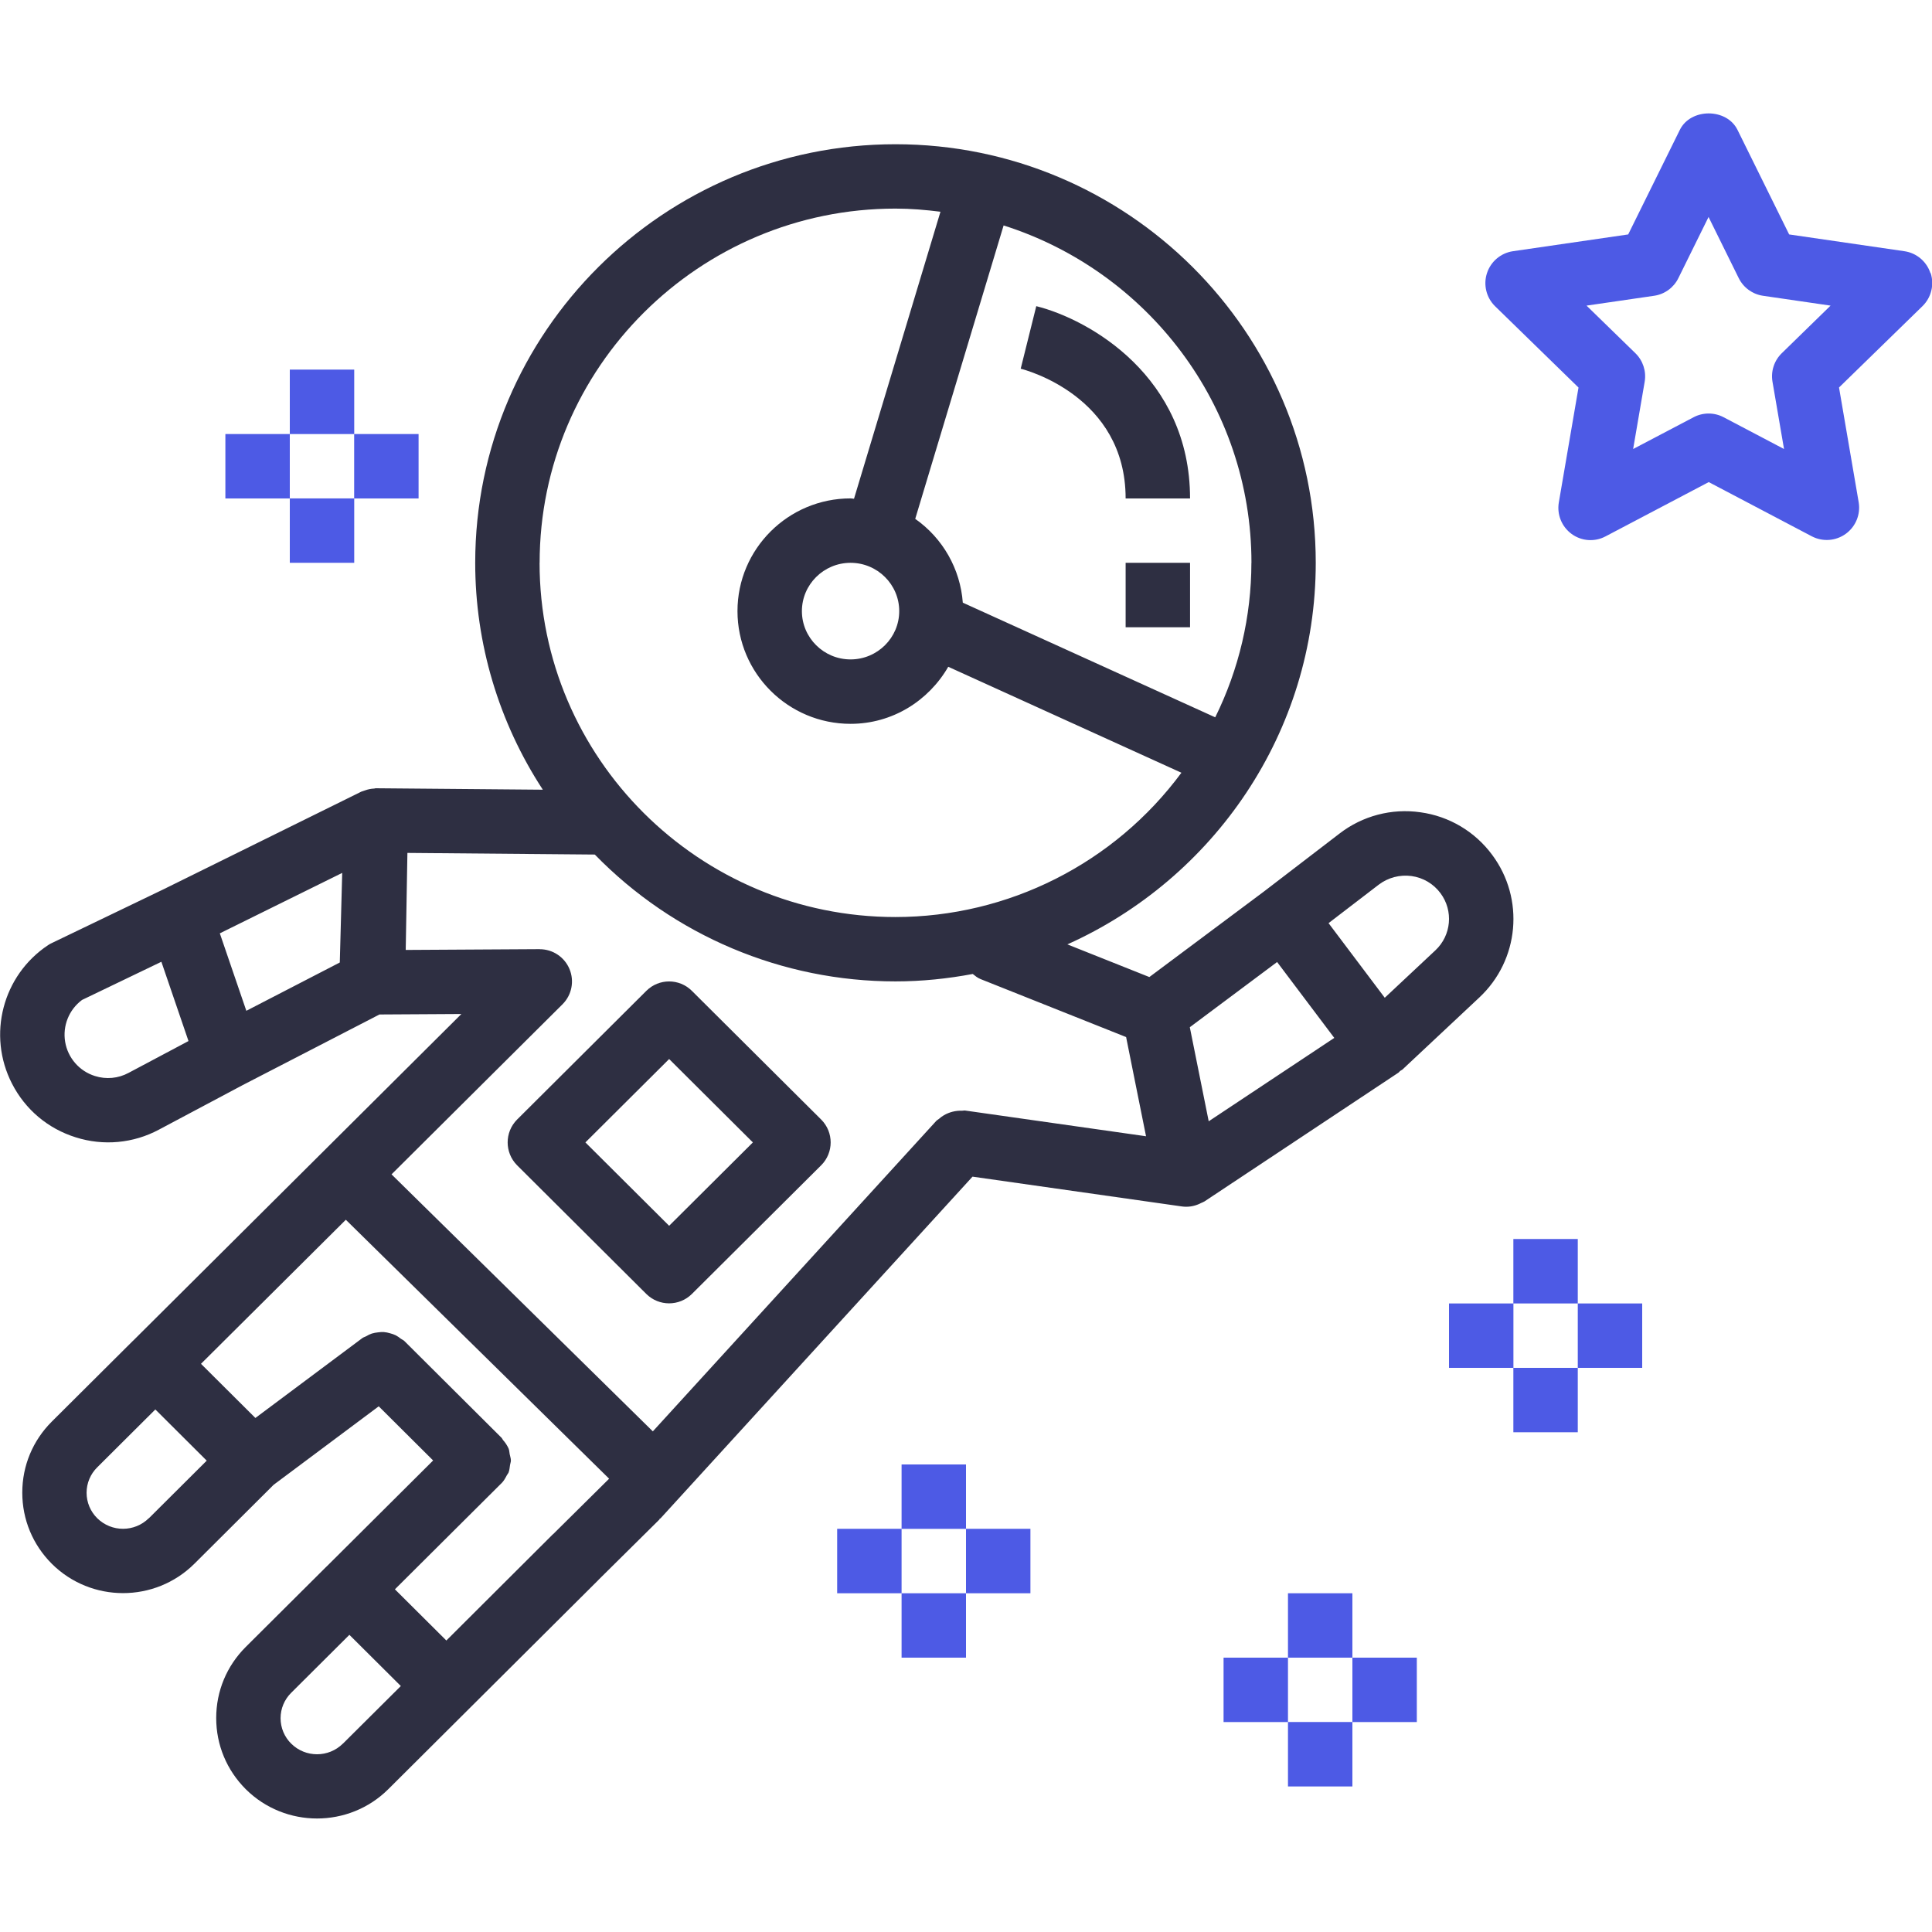
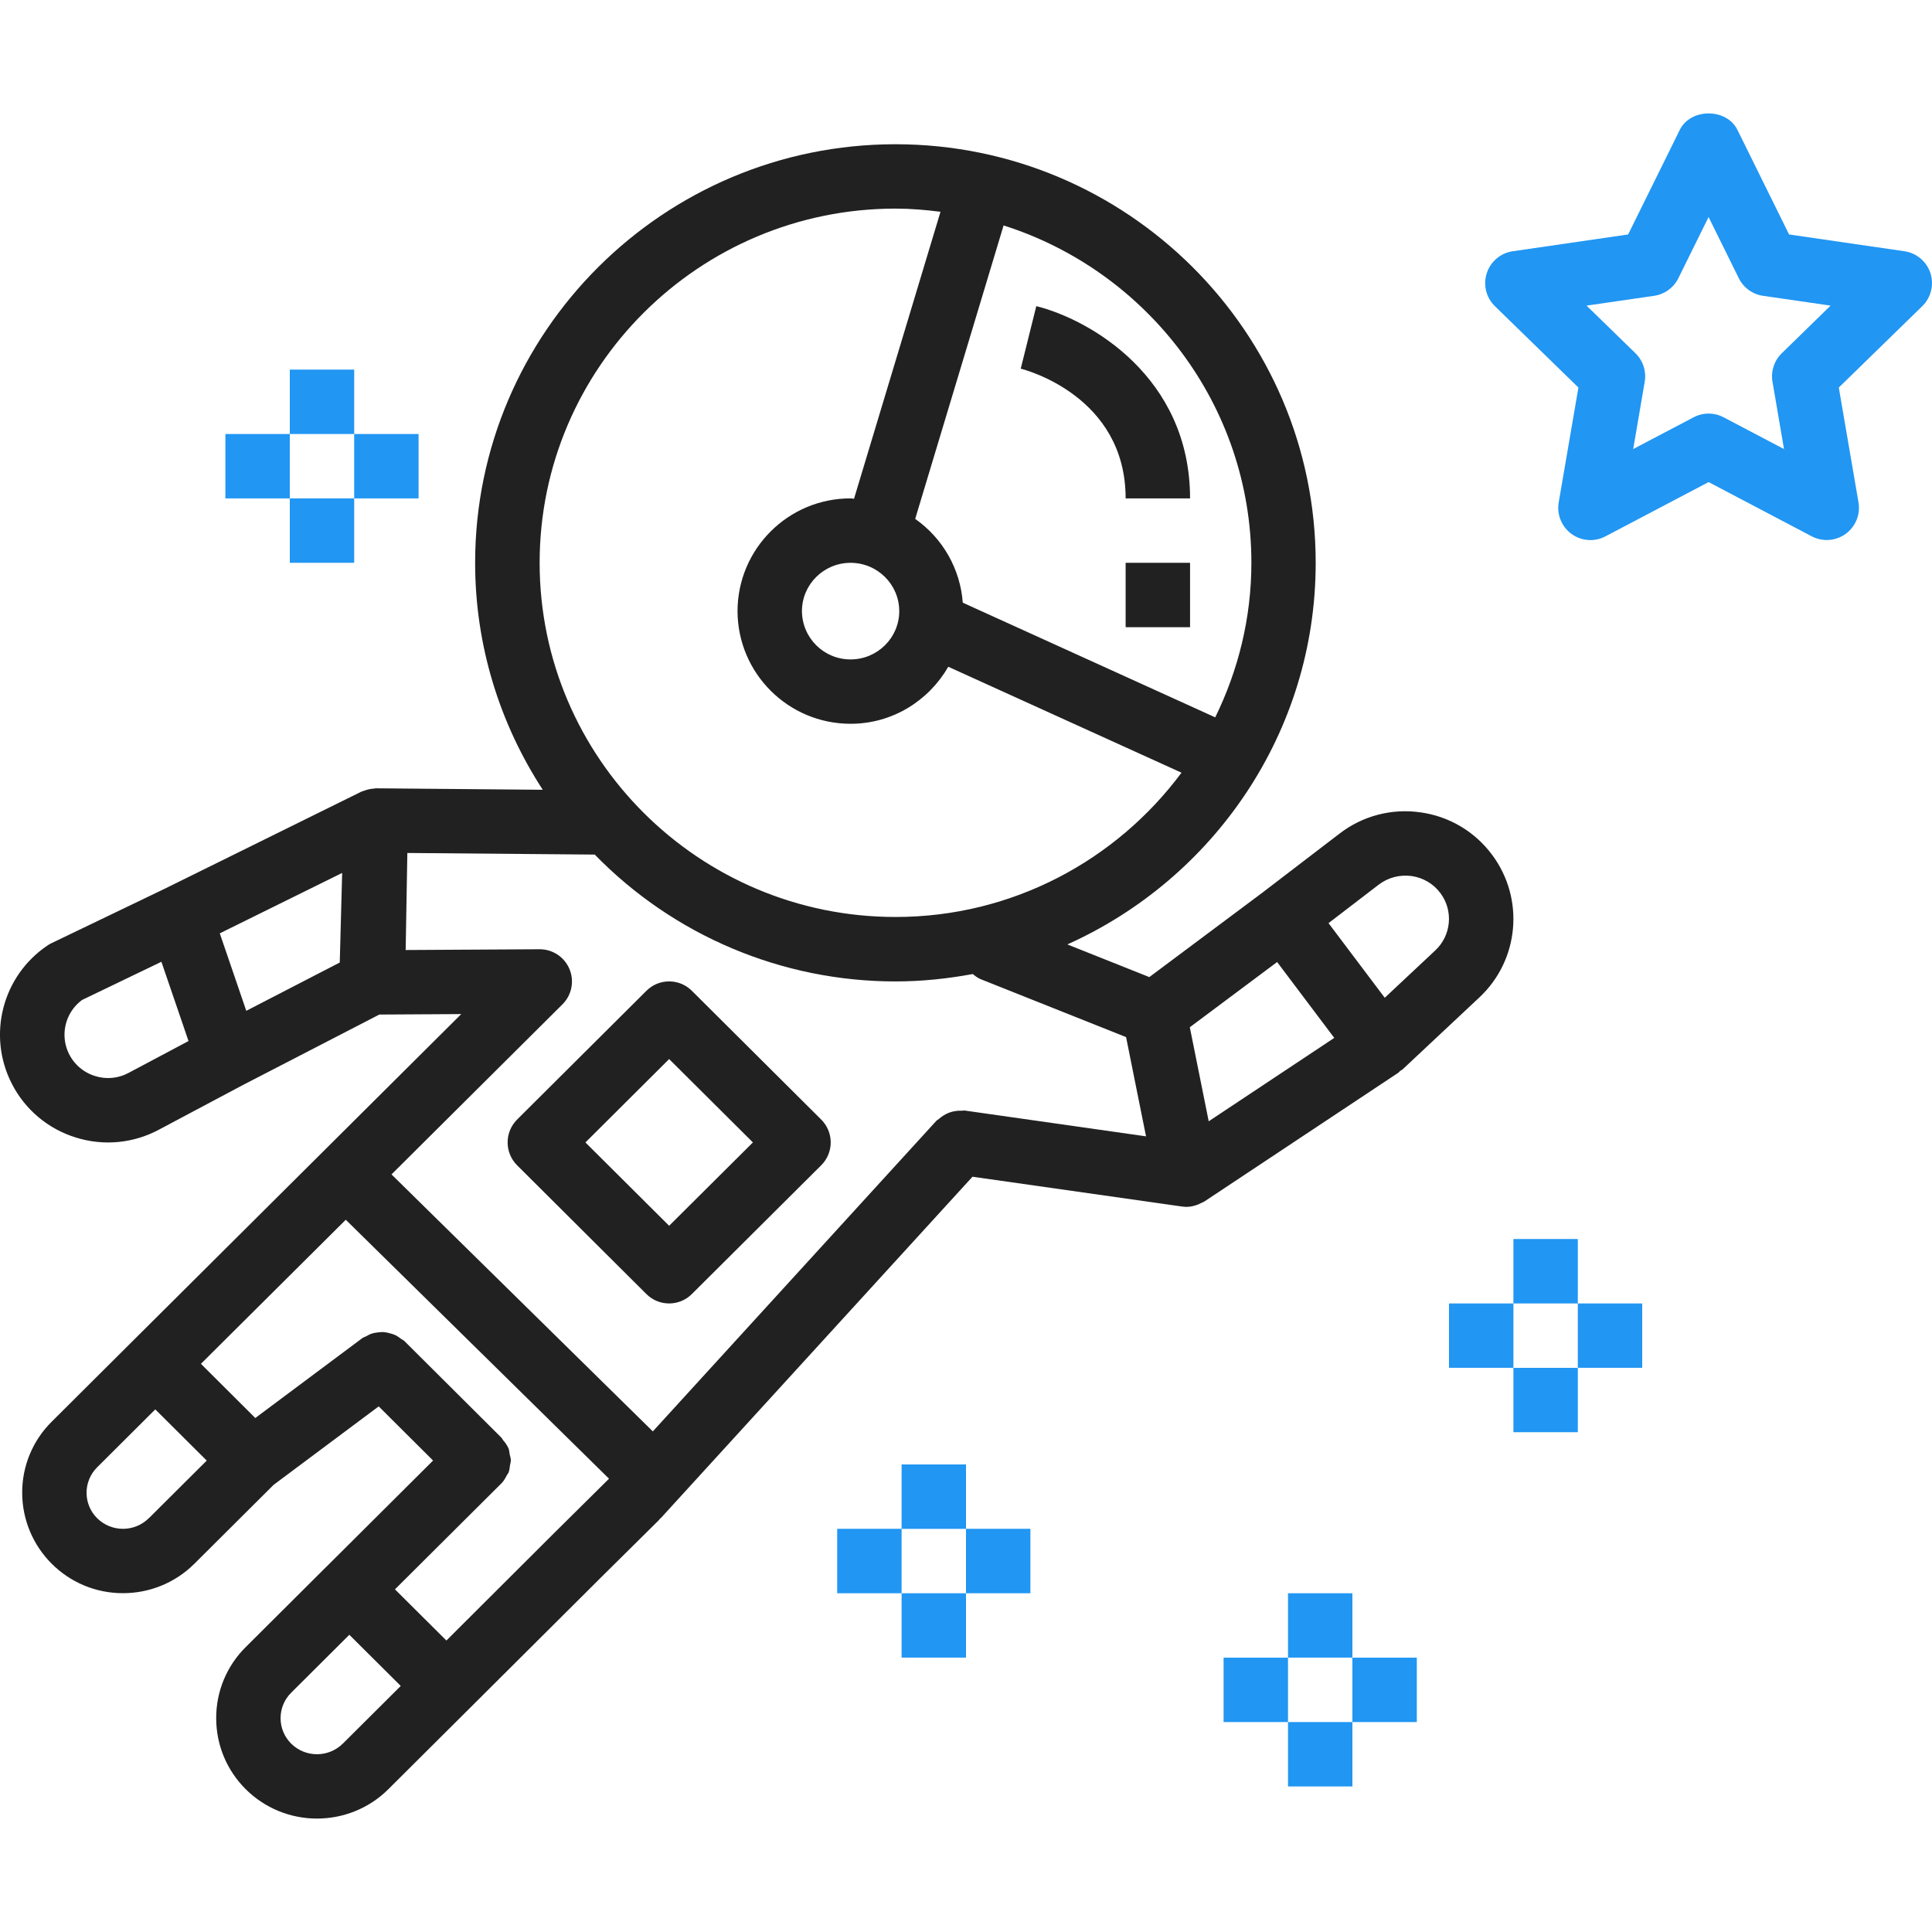
- <svg xmlns="http://www.w3.org/2000/svg" width="32" height="32">
-   <path fill="#4d5ae5" d="M31.974 4.524a.534.534 0 0 0-.43-.363l-1.91-.278-.855-1.731c-.179-.365-.777-.365-.956 0l-.855 1.731-1.91.278a.535.535 0 0 0-.296.91l1.383 1.348-.326 1.903c-.034.2.048.402.212.522a.53.53 0 0 0 .562.04l1.709-.899 1.709.899a.536.536 0 0 0 .775-.563l-.326-1.903 1.383-1.348a.536.536 0 0 0 .135-.547zm-2.463 1.327a.534.534 0 0 0-.153.472l.191 1.114-1-.526a.533.533 0 0 0-.498 0l-1.001.526.191-1.114a.534.534 0 0 0-.153-.472l-.81-.789 1.119-.163a.532.532 0 0 0 .402-.292l.5-1.013.5 1.013a.535.535 0 0 0 .402.292l1.119.163-.809.789zM26.133 20.522h-1.067v1.067h1.067v-1.067zM26.133 22.656h-1.067v1.067h1.067v-1.067zM27.2 21.589h-1.067v1.067H27.2v-1.067zM25.067 21.589H24v1.067h1.067v-1.067zM22.4 26.389h-1.067v1.067H22.4v-1.067zM22.4 28.522h-1.067v1.067H22.4v-1.067zM23.467 27.456H22.4v1.067h1.067v-1.067zM21.333 27.456h-1.067v1.067h1.067v-1.067zM16 24.256h-1.067v1.067H16v-1.067zM16 26.389h-1.067v1.067H16v-1.067zM17.067 25.322H16v1.067h1.067v-1.067zM14.933 25.322h-1.067v1.067h1.067v-1.067zM5.867 6.122H4.8v1.067h1.067V6.122zM5.867 8.255H4.8v1.067h1.067V8.255z" />
-   <path fill="#4d5ae5" d="M6.933 7.189H5.866v1.067h1.067V7.189zM4.8 7.189H3.733v1.067H4.8V7.189z" />
-   <path fill="#2e2f42" d="M24.715 14.159a1.775 1.775 0 0 0-1.188-.705 1.778 1.778 0 0 0-1.34.352l-1.252.96-1.898 1.417-1.358-.541c2.421-1.086 4.114-3.508 4.114-6.32 0-3.823-3.123-6.933-6.961-6.933s-6.961 3.11-6.961 6.933a6.86 6.86 0 0 0 1.12 3.758l-2.764-.024h-.005c-.009 0-.015.004-.023.005a.515.515 0 0 0-.155.031l-.038.013c-.006.003-.013.003-.019.006l-3.233 1.596-.001.001-1.893.911a.397.397 0 0 0-.063.035 1.779 1.779 0 0 0-.598 2.295c.22.429.595.745 1.056.889a1.776 1.776 0 0 0 1.378-.128l1.388-.738 2.264-1.169 1.357-.008L2.2 22.211l-.002.001-1.339 1.333c-.316.315-.49.732-.49 1.178s.174.863.49 1.179c.325.323.752.485 1.179.485s.854-.162 1.18-.485l1.314-1.309 1.741-1.3.901.897-1.762 1.754-.002.001-1.339 1.333c-.316.315-.49.732-.49 1.178s.174.863.49 1.179c.325.323.753.485 1.18.485s.855-.162 1.18-.485l3.482-3.467.001-.002 1.01-1-.004-.004c.006-.006.015-.009.022-.015l5.166-5.658 3.471.494a.52.52 0 0 0 .262-.033c.018-.006.033-.015.05-.023.019-.01.039-.015.058-.027l3.213-2.133c.012-.008.018-.021.029-.029.013-.01.029-.014.041-.026l1.271-1.191c.662-.62.753-1.635.212-2.362zM2.13 17.77a.714.714 0 0 1-.558.052.717.717 0 0 1-.213-1.26l1.314-.632.449 1.313-.992.527zm3.498-1.828-1.548.8-.439-1.283 2.027-1.001-.04 1.484zm15.099-6.62a5.79 5.79 0 0 1-.599 2.559l-4.181-1.899a1.863 1.863 0 0 0-.788-1.388l1.464-4.86c2.378.756 4.105 2.974 4.105 5.588zm-11.789 0c0-3.235 2.644-5.867 5.894-5.867.253 0 .5.021.745.052l-1.432 4.754c-.019-.001-.037-.006-.057-.006-1.033 0-1.873.837-1.873 1.867s.84 1.867 1.873 1.867c.694 0 1.294-.383 1.618-.945l3.862 1.755a5.894 5.894 0 0 1-4.737 2.39c-3.25 0-5.894-2.632-5.894-5.867zm5.956.8c0 .441-.362.8-.806.8s-.806-.359-.806-.8c0-.441.362-.8.806-.8s.806.359.806.8zM2.465 25.146a.608.608 0 0 1-.854.001.592.592 0 0 1 0-.844l.962-.958.851.848-.959.955zm3.214 3.734a.608.608 0 0 1-.855.001.592.592 0 0 1 0-.844l.963-.959.852.848-.96.955zm3.481-3.469-.002.001-1.765 1.76-.852-.848 1.763-1.755.002-.001c.04-.04.065-.088.09-.135.007-.014.02-.026.026-.04.017-.041.019-.085.026-.129.003-.025.014-.047.014-.073 0-.036-.013-.07-.02-.106-.006-.032-.006-.065-.019-.095a.55.55 0 0 0-.091-.138c-.01-.012-.014-.027-.025-.038h-.001l-.001-.002-1.607-1.6c-.017-.017-.039-.024-.058-.038a.507.507 0 0 0-.087-.058.515.515 0 0 0-.093-.033.507.507 0 0 0-.103-.02.5.5 0 0 0-.095.005.53.53 0 0 0-.104.02.477.477 0 0 0-.094.045c-.02.011-.042.015-.061.029L4.23 23.486l-.901-.897 2.399-2.386 4.361 4.289-.928.919zm6.819-7.017c-.015-.002-.03.004-.045.003a.556.556 0 0 0-.3.075.492.492 0 0 0-.083.061c-.013.011-.028.017-.04.029l-4.698 5.146-4.328-4.257 2.833-2.818a.534.534 0 0 0-.379-.911v-.001l-2.219.013.028-1.607 3.104.027a6.947 6.947 0 0 0 4.981 2.101c.437 0 .864-.045 1.279-.123.04.032.079.065.13.085l2.41.96.152.758.178.885-3.003-.427zm4.041.178-.313-1.558 1.446-1.08.947 1.257-2.08 1.381zm3.754-2.831-.838.785-.931-1.236.831-.637a.735.735 0 0 1 .543-.143.718.718 0 0 1 .48.284.713.713 0 0 1-.085.947z" />
-   <path fill="#2e2f42" d="m13.602 18.544-2.143-2.133a.534.534 0 0 0-.753 0l-2.142 2.133a.537.537 0 0 0 0 .756l2.142 2.133a.536.536 0 0 0 .753 0l2.143-2.133a.535.535 0 0 0 0-.756zm-2.519 1.759-1.387-1.381 1.387-1.381 1.387 1.381-1.387 1.381zM17.164 5.071l-.258 1.036c.071.018 1.738.452 1.738 2.149h1.067c0-2.017-1.666-2.965-2.547-3.185zM19.711 9.322h-1.067v1.067h1.067V9.322z" />
+ <svg xmlns="http://www.w3.org/2000/svg" width="70" height="70" fill="none">
+   <path d="M69.943 9.896a1.168 1.168 0 0 0-.941-.793l-4.18-.608-1.87-3.787c-.391-.798-1.7-.798-2.091 0l-1.87 3.787-4.18.608a1.167 1.167 0 0 0-.648 1.99l3.026 2.948-.714 4.162c-.075.438.105.88.463 1.142.363.263.837.296 1.23.088l3.738-1.966 3.738 1.966a1.168 1.168 0 0 0 1.693-1.23l-.714-4.162 3.025-2.949a1.17 1.17 0 0 0 .295-1.196ZM64.556 12.8c-.275.267-.4.655-.335 1.033l.417 2.437-2.188-1.15a1.165 1.165 0 0 0-1.088 0l-2.188 1.15.417-2.437a1.168 1.168 0 0 0-.334-1.033l-1.773-1.727 2.448-.355c.38-.055.708-.294.879-.639l1.094-2.216 1.094 2.216c.17.345.498.584.879.639l2.448.355-1.77 1.727ZM57.167 44.892h-2.333v2.334h2.333v-2.334ZM57.167 49.56h-2.333v2.332h2.333V49.56ZM59.5 47.226h-2.333v2.333H59.5v-2.333ZM54.834 47.226H52.5v2.333h2.334v-2.333ZM49 57.726h-2.333v2.333H49v-2.333ZM49 62.393h-2.333v2.333H49v-2.333ZM51.334 60.06H49v2.333h2.334v-2.334ZM46.667 60.06h-2.334v2.333h2.334v-2.334ZM35 53.06h-2.333v2.333H35v-2.334ZM35 57.726h-2.333v2.333H35v-2.333ZM37.333 55.392H35v2.334h2.333v-2.334ZM32.667 55.392h-2.334v2.334h2.334v-2.334ZM12.833 13.392H10.5v2.333h2.333v-2.333ZM12.833 18.059H10.5v2.333h2.333V18.06ZM15.166 15.725h-2.333v2.334h2.333v-2.334ZM10.5 15.725H8.166v2.334H10.5v-2.334Z" fill="#2196F3" />
+   <path d="M54.063 30.974a3.88 3.88 0 0 0-2.599-1.541 3.886 3.886 0 0 0-2.93.77L45.794 32.3l-.001.002-4.151 3.1-2.97-1.184c5.296-2.376 8.998-7.674 8.998-13.825 0-8.363-6.83-15.167-15.227-15.167s-15.228 6.804-15.228 15.167c0 3.031.907 5.85 2.45 8.222l-6.046-.053h-.01c-.019 0-.034.01-.051.01a1.14 1.14 0 0 0-.34.069c-.028.01-.057.016-.084.029-.014.006-.028.007-.042.014l-7.072 3.491c-.001 0-.003 0-.003.002l-4.141 1.991a.905.905 0 0 0-.138.077A3.895 3.895 0 0 0 .43 39.268a3.884 3.884 0 0 0 2.31 1.944 3.891 3.891 0 0 0 3.016-.281l3.036-1.614 4.952-2.558 2.968-.017L4.808 48.588c0 .002-.002.002-.003.003l-2.928 2.916a3.607 3.607 0 0 0-1.073 2.577 3.647 3.647 0 0 0 3.652 3.64c.936 0 1.869-.355 2.582-1.062l2.875-2.863 3.808-2.843 1.97 1.962-3.853 3.837-.004.002-2.928 2.917a3.607 3.607 0 0 0-1.073 2.576c0 .973.38 1.889 1.073 2.579a3.65 3.65 0 0 0 2.58 1.061c.935 0 1.87-.354 2.582-1.061l2.93-2.917 4.686-4.667.002-.003 2.21-2.188-.01-.008c.015-.014.035-.019.049-.034l11.3-12.377 7.593 1.08c.055.008.11.012.165.012.14 0 .277-.034.41-.084.038-.014.071-.033.108-.051.042-.021.086-.033.126-.06l7.029-4.666c.026-.018.04-.046.064-.065.028-.022.063-.031.089-.056l2.78-2.605a3.892 3.892 0 0 0 .465-5.166ZM4.66 38.872a1.56 1.56 0 0 1-1.221.113 1.565 1.565 0 0 1-.465-2.755l2.874-1.383.692 2.022.29.85-2.17 1.153Zm7.65-3.998-3.387 1.75-.558-1.633-.402-1.174 4.434-2.189-.087 3.246Zm33.03-14.482c0 2.009-.48 3.904-1.31 5.599l-9.147-4.155a4.07 4.07 0 0 0-1.724-3.035l3.203-10.633c5.2 1.655 8.978 6.507 8.978 12.224Zm-25.788 0c0-7.076 5.784-12.834 12.894-12.834.553 0 1.094.047 1.63.115L30.943 18.07c-.042 0-.081-.013-.125-.013a4.094 4.094 0 0 0-4.096 4.084 4.095 4.095 0 0 0 4.096 4.083c1.52 0 2.832-.838 3.54-2.066l8.45 3.838c-2.352 3.165-6.114 5.228-10.362 5.228-7.11 0-12.894-5.757-12.894-12.833Zm13.03 1.75c0 .965-.792 1.75-1.764 1.75a1.759 1.759 0 0 1-1.762-1.75c0-.965.79-1.75 1.762-1.75s1.763.785 1.763 1.75ZM5.391 55.007a1.33 1.33 0 0 1-1.87.002 1.3 1.3 0 0 1 0-1.847l2.105-2.097L7.49 52.92l-2.097 2.088Zm7.03 8.167a1.33 1.33 0 0 1-1.87.002 1.299 1.299 0 0 1 0-1.847l2.106-2.098.88.876.983.978-2.099 2.09Zm7.616-7.588-.003.003-3.86 3.85-.882-.877-.982-.977 3.857-3.84v-.001l.004-.002c.087-.088.142-.193.196-.297.015-.03.044-.056.057-.087.036-.09.042-.187.056-.281.007-.054.03-.104.03-.16 0-.077-.028-.153-.044-.23-.014-.07-.014-.141-.041-.209a1.166 1.166 0 0 0-.2-.301c-.022-.026-.03-.058-.054-.083h-.002s0-.003-.002-.005l-3.515-3.5c-.037-.037-.085-.052-.127-.084a1.122 1.122 0 0 0-.19-.126 1.091 1.091 0 0 0-.204-.07 1.134 1.134 0 0 0-.226-.044 1.142 1.142 0 0 0-.209.01c-.078.01-.151.02-.227.045-.074.023-.139.06-.206.098-.044.024-.093.033-.133.063l-3.88 2.896-1.97-1.963 5.248-5.22 9.538 9.382-2.029 2.01Zm14.917-15.349c-.034-.005-.066.008-.1.006a1.148 1.148 0 0 0-.252.015 1.081 1.081 0 0 0-.404.15c-.065.04-.124.081-.181.134-.028.024-.062.036-.088.064L23.653 51.862l-9.468-9.311 6.197-6.165a1.168 1.168 0 0 0-.83-1.993l-4.854.028.061-3.516 6.79.058a15.2 15.2 0 0 0 10.897 4.596c.957 0 1.89-.1 2.799-.268.087.07.174.14.283.185l5.272 2.1.333 1.659.39 1.937-6.569-.935Zm8.84.39-.685-3.408 3.164-2.363.828 1.1 1.242 1.649-4.55 3.022Zm8.21-6.193-1.832 1.717-2.037-2.704 1.818-1.394c.34-.261.768-.368 1.188-.313.422.06.796.28 1.05.622a1.562 1.562 0 0 1-.187 2.072Z" fill="#212121" />
+   <path d="m29.755 40.565-4.688-4.667a1.166 1.166 0 0 0-1.646 0l-4.687 4.667a1.172 1.172 0 0 0 0 1.654l4.686 4.667a1.166 1.166 0 0 0 1.647 0l4.688-4.667a1.167 1.167 0 0 0 0-1.654Zm-5.51 3.848-3.034-3.02 3.033-3.021 3.035 3.02-3.035 3.02ZM37.547 11.092l-.564 2.266c.156.039 3.801.988 3.801 4.7h2.334c0-4.412-3.644-6.486-5.571-6.966ZM43.118 20.392h-2.334v2.333h2.334v-2.333Z" fill="#212121" />
</svg>
